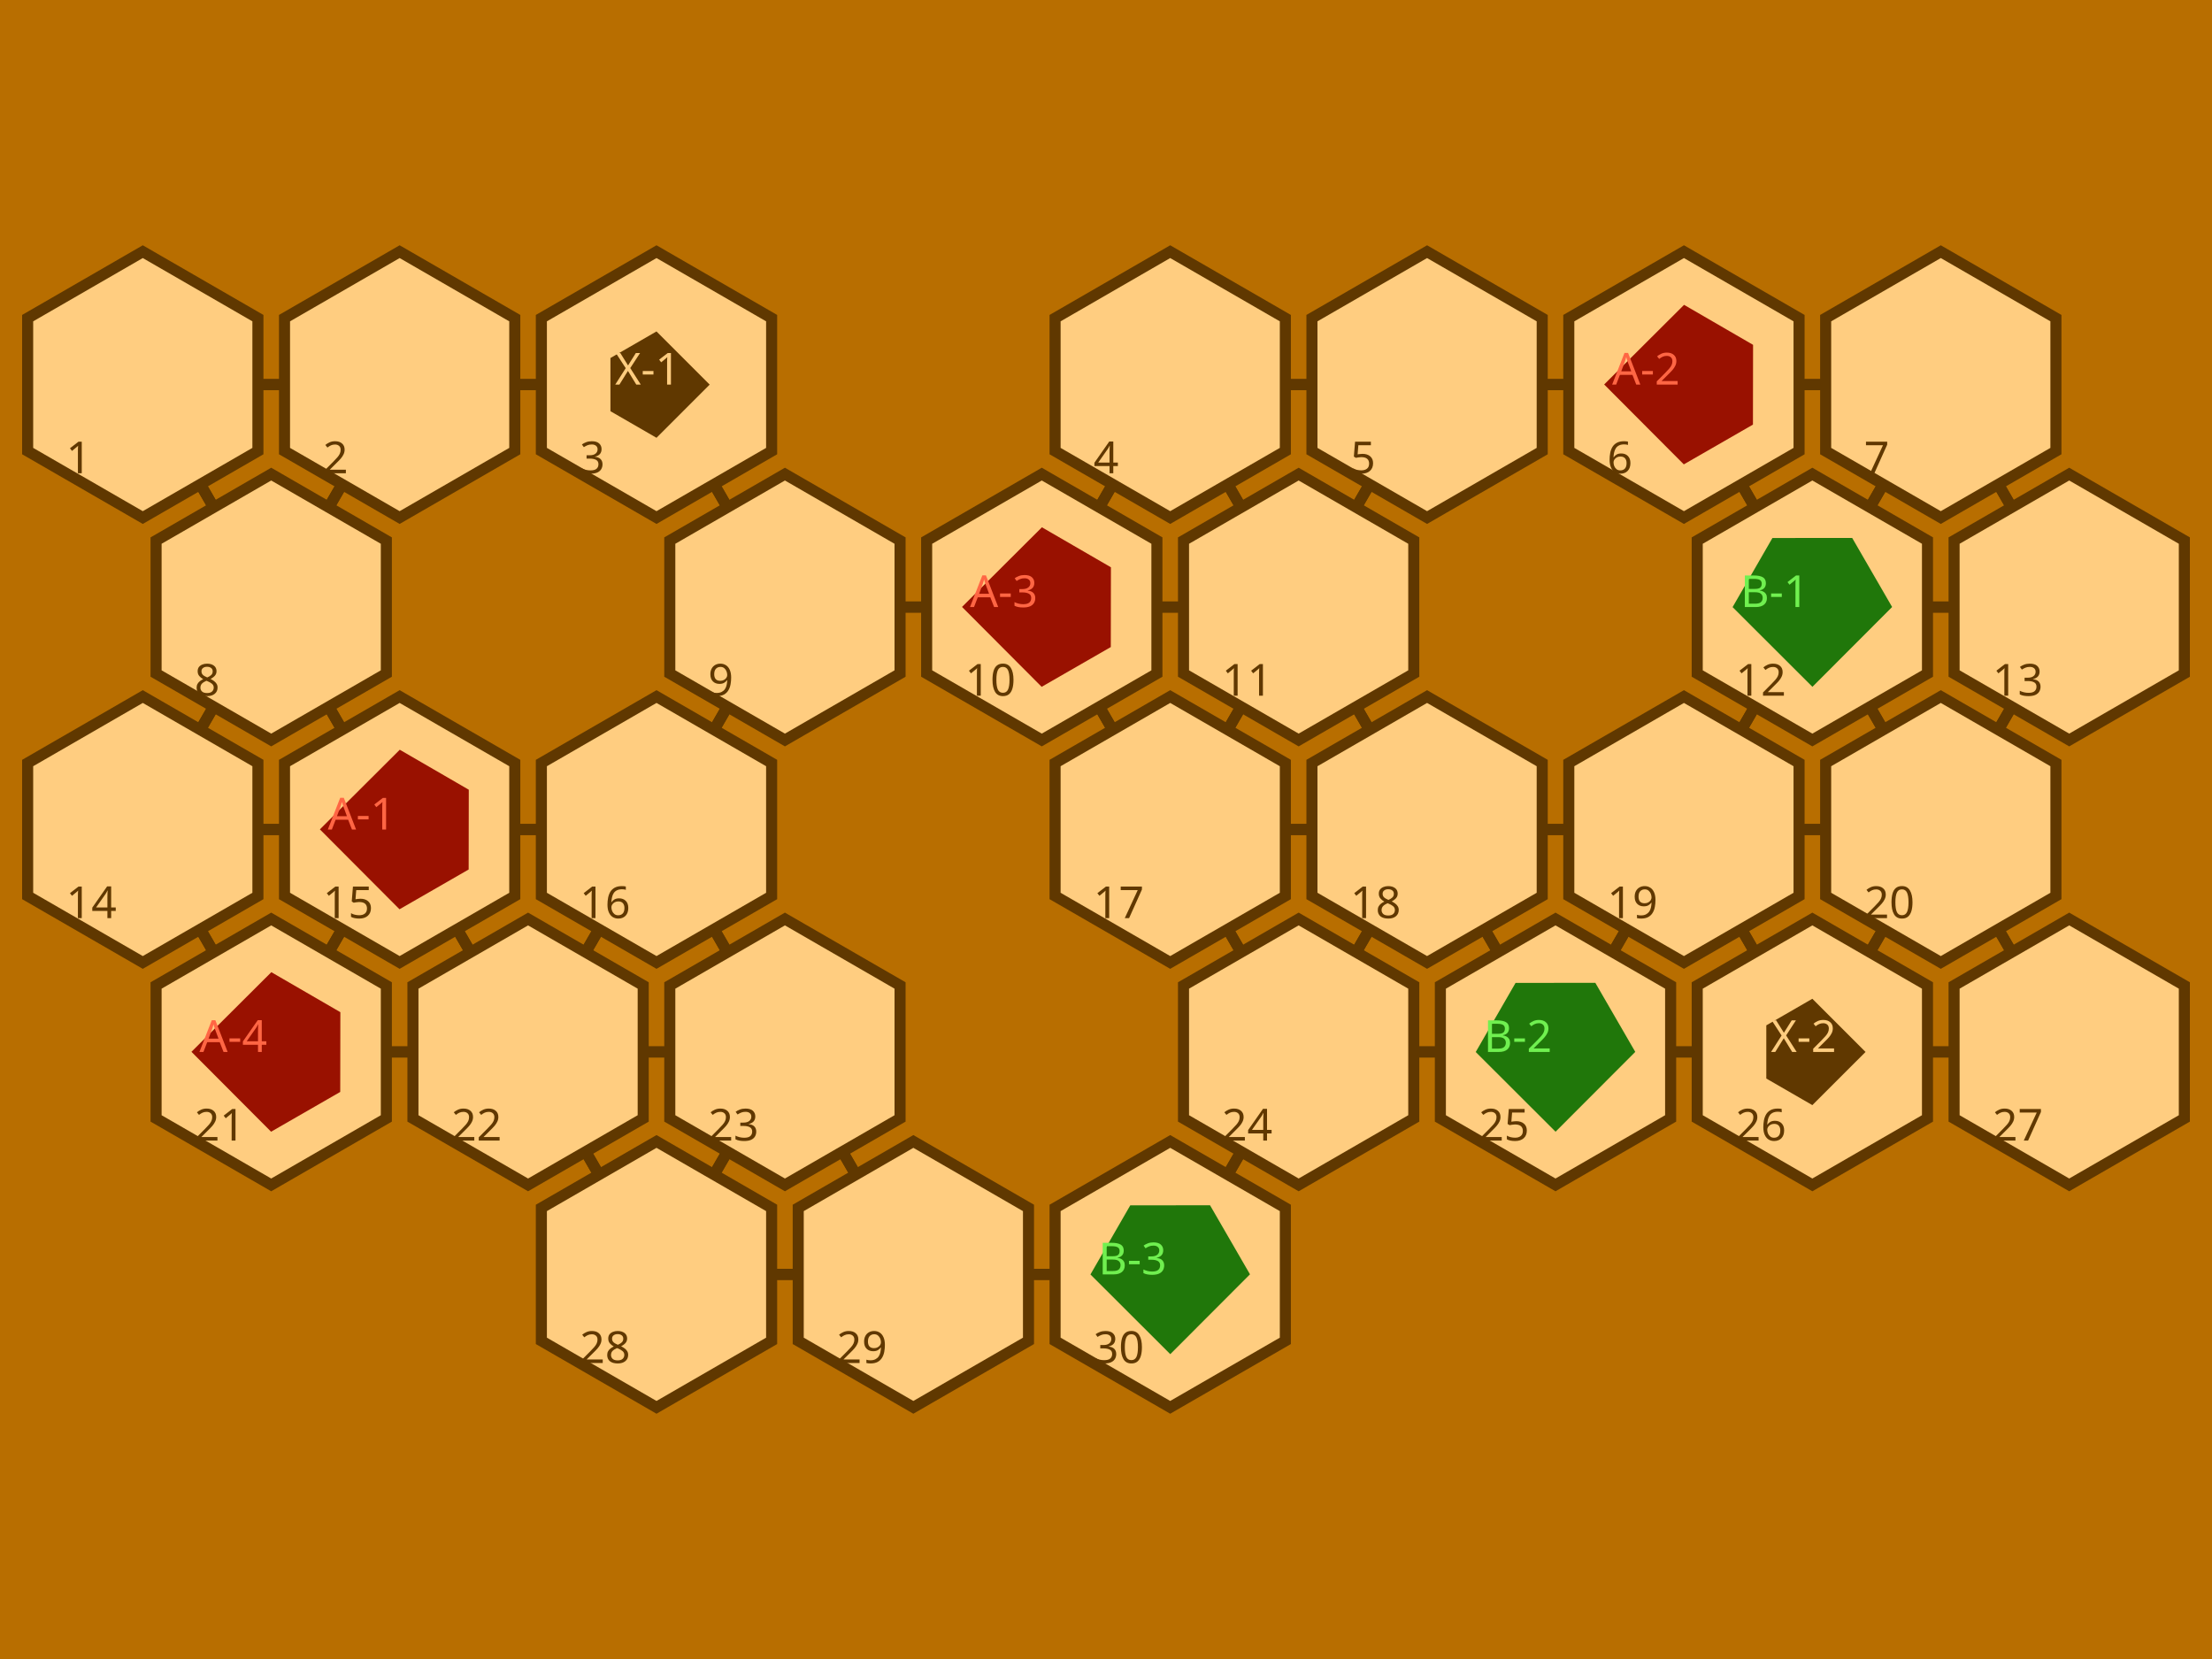
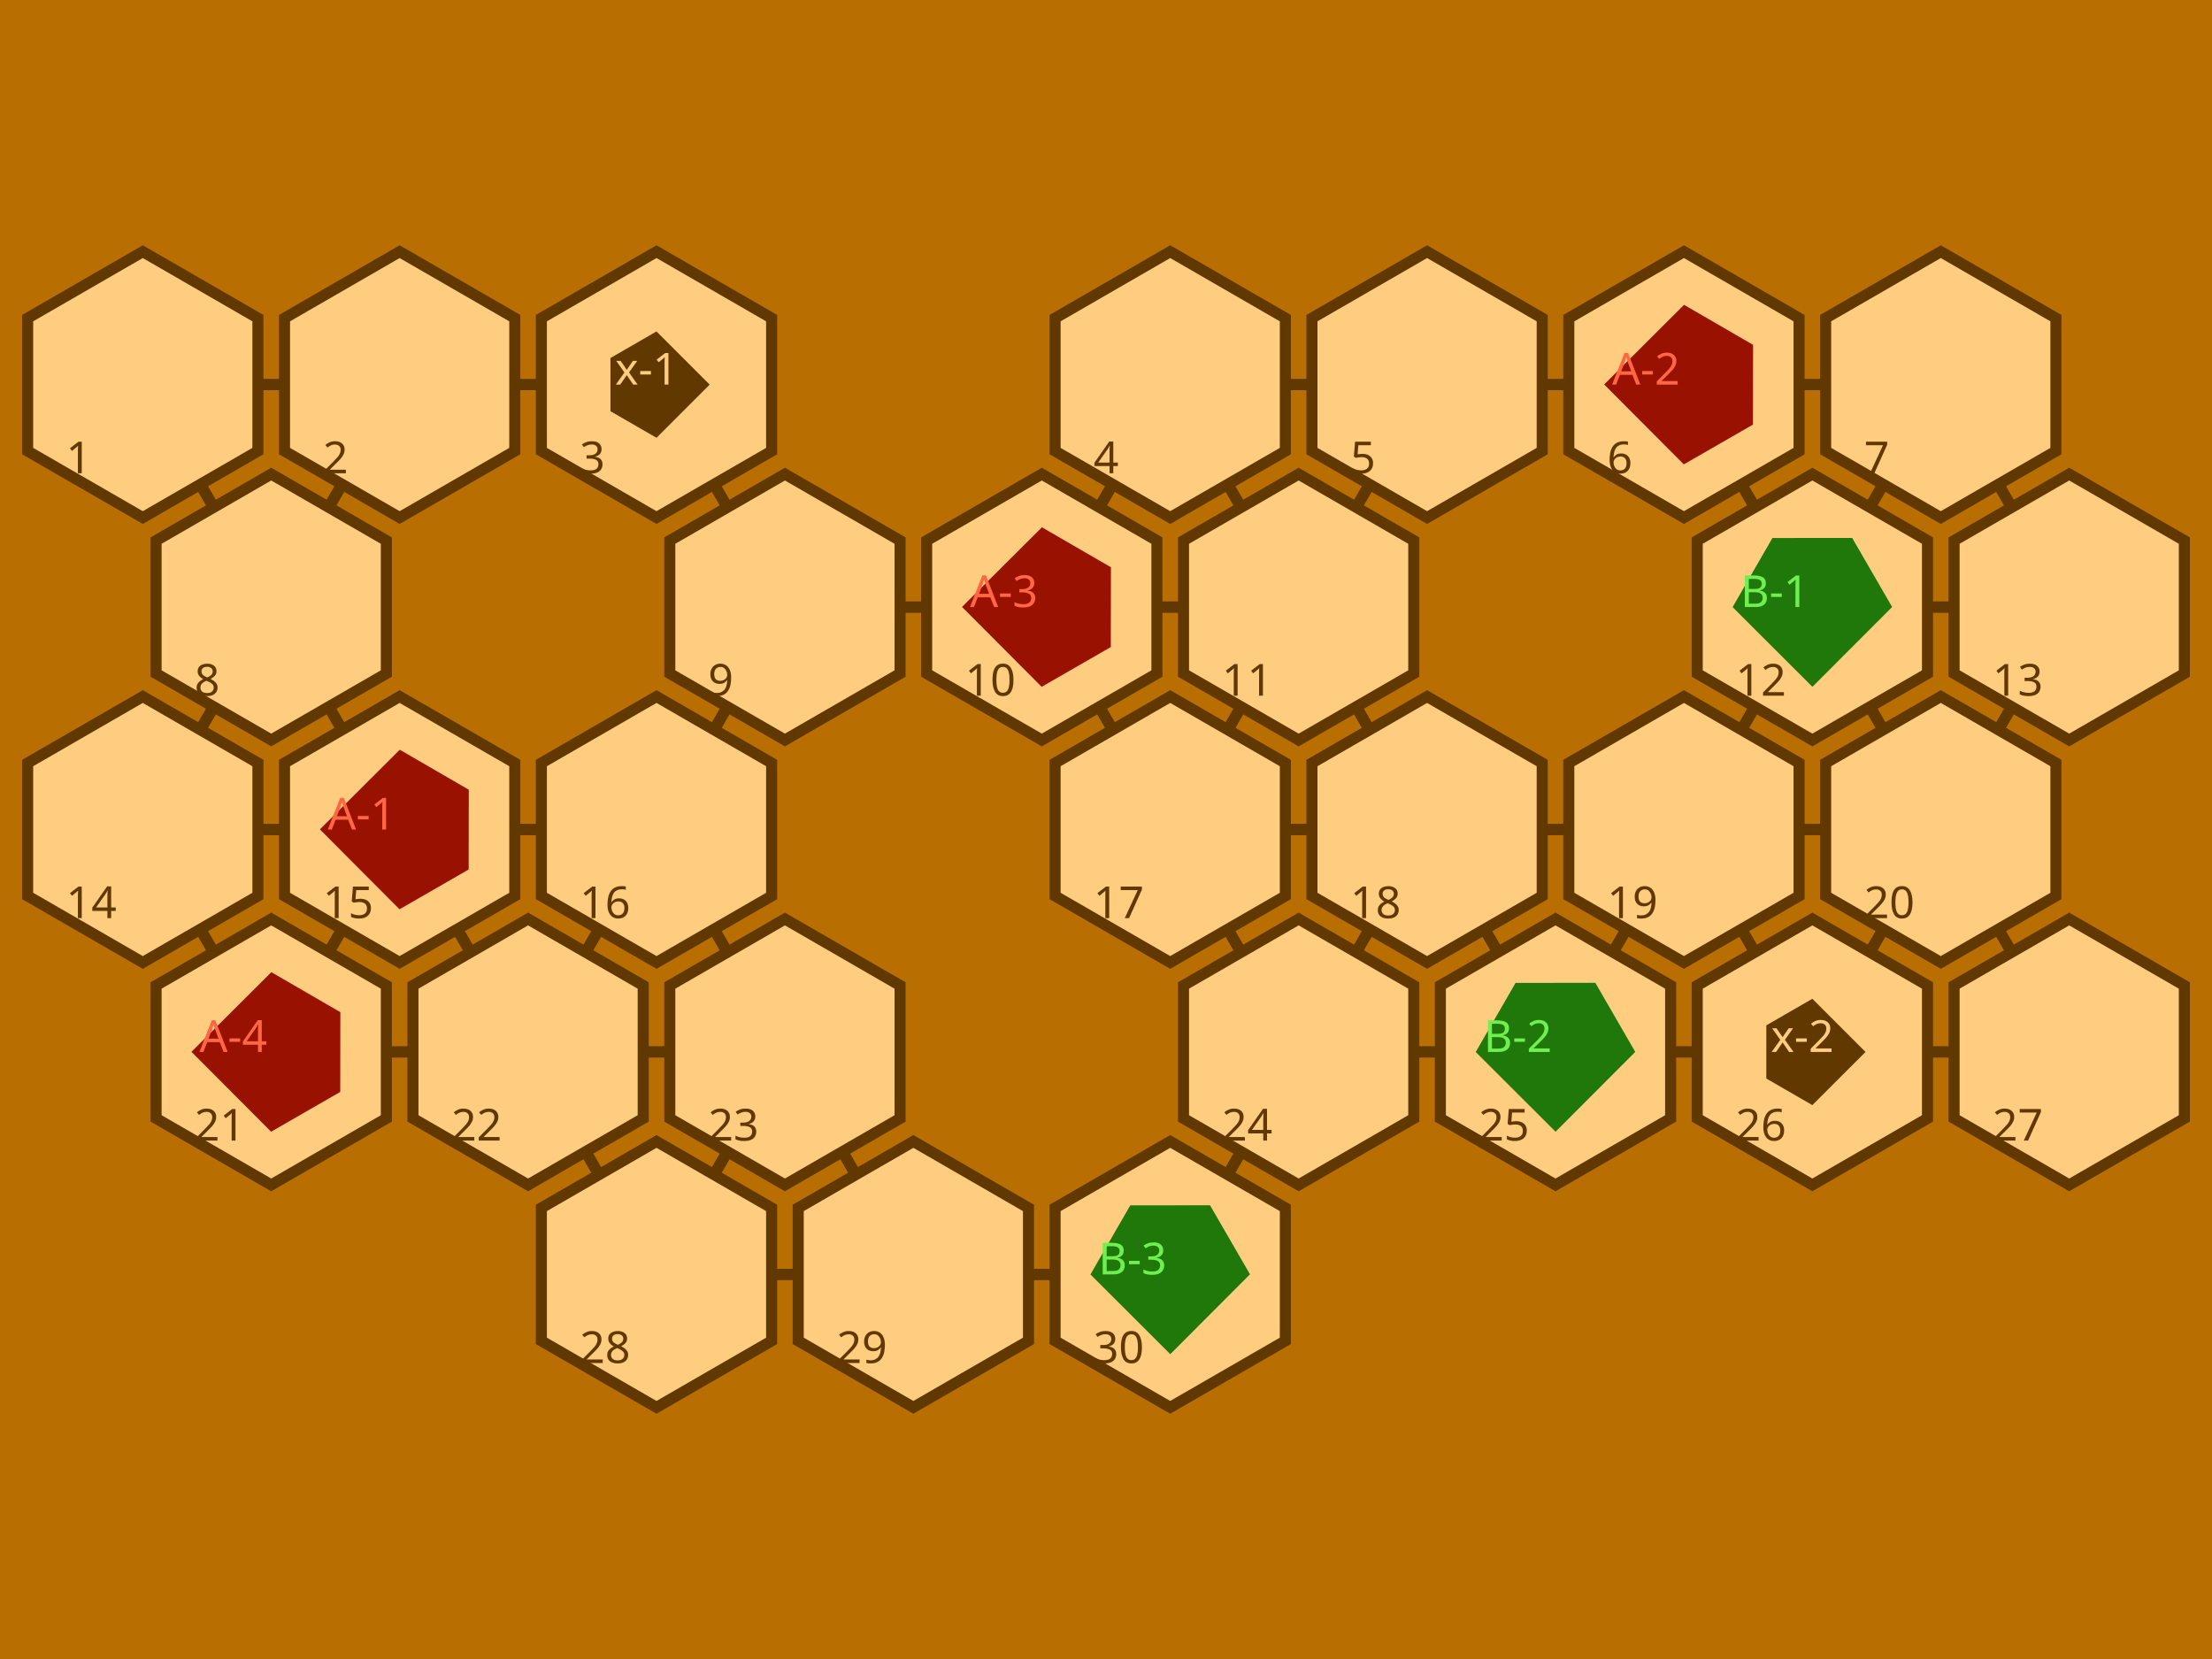
<svg width="800" height="600">
  <polygon points="0,0 0,600 800,600 800,0" fill="#b86e00" />
  <circle r="4" cx="51.64" cy="139.099" fill="#603800" />
  <circle r="4" cx="144.536" cy="139.099" fill="#603800" />
  <circle r="4" cx="237.432" cy="139.099" fill="#603800" />
  <circle r="4" cx="423.224" cy="139.099" fill="#603800" />
  <circle r="4" cx="516.12" cy="139.099" fill="#603800" />
  <circle r="4" cx="609.016" cy="139.099" fill="#603800" />
  <circle r="4" cx="701.912" cy="139.099" fill="#603800" />
  <circle r="4" cx="98.088" cy="219.55" fill="#603800" />
  <circle r="4" cx="283.88" cy="219.55" fill="#603800" />
  <circle r="4" cx="376.776" cy="219.55" fill="#603800" />
  <circle r="4" cx="469.672" cy="219.55" fill="#603800" />
  <circle r="4" cx="655.464" cy="219.55" fill="#603800" />
  <circle r="4" cx="748.36" cy="219.55" fill="#603800" />
  <circle r="4" cx="51.64" cy="300.0" fill="#603800" />
  <circle r="4" cx="144.536" cy="300.0" fill="#603800" />
  <circle r="4" cx="237.432" cy="300.0" fill="#603800" />
  <circle r="4" cx="423.224" cy="300.0" fill="#603800" />
  <circle r="4" cx="516.12" cy="300.0" fill="#603800" />
  <circle r="4" cx="609.016" cy="300.0" fill="#603800" />
  <circle r="4" cx="701.912" cy="300.0" fill="#603800" />
  <circle r="4" cx="98.088" cy="380.45" fill="#603800" />
  <circle r="4" cx="190.984" cy="380.45" fill="#603800" />
  <circle r="4" cx="283.88" cy="380.45" fill="#603800" />
  <circle r="4" cx="469.672" cy="380.45" fill="#603800" />
  <circle r="4" cx="562.568" cy="380.45" fill="#603800" />
  <circle r="4" cx="655.464" cy="380.45" fill="#603800" />
  <circle r="4" cx="748.36" cy="380.45" fill="#603800" />
  <circle r="4" cx="237.432" cy="460.901" fill="#603800" />
  <circle r="4" cx="330.328" cy="460.901" fill="#603800" />
  <circle r="4" cx="423.224" cy="460.901" fill="#603800" />
  <line x1="51.64" y1="139.099" x2="144.536" y2="139.099" style="stroke:#603800;stroke-width:4" />
  <line x1="51.64" y1="139.099" x2="98.088" y2="219.55" style="stroke:#603800;stroke-width:4" />
  <line x1="144.536" y1="139.099" x2="51.64" y2="139.099" style="stroke:#603800;stroke-width:4" />
  <line x1="144.536" y1="139.099" x2="237.432" y2="139.099" style="stroke:#603800;stroke-width:4" />
  <line x1="144.536" y1="139.099" x2="98.088" y2="219.55" style="stroke:#603800;stroke-width:4" />
  <line x1="237.432" y1="139.099" x2="144.536" y2="139.099" style="stroke:#603800;stroke-width:4" />
  <line x1="237.432" y1="139.099" x2="283.88" y2="219.55" style="stroke:#603800;stroke-width:4" />
  <line x1="423.224" y1="139.099" x2="516.12" y2="139.099" style="stroke:#603800;stroke-width:4" />
  <line x1="423.224" y1="139.099" x2="376.776" y2="219.55" style="stroke:#603800;stroke-width:4" />
  <line x1="423.224" y1="139.099" x2="469.672" y2="219.55" style="stroke:#603800;stroke-width:4" />
  <line x1="516.12" y1="139.099" x2="423.224" y2="139.099" style="stroke:#603800;stroke-width:4" />
  <line x1="516.12" y1="139.099" x2="609.016" y2="139.099" style="stroke:#603800;stroke-width:4" />
  <line x1="516.12" y1="139.099" x2="469.672" y2="219.55" style="stroke:#603800;stroke-width:4" />
  <line x1="609.016" y1="139.099" x2="516.12" y2="139.099" style="stroke:#603800;stroke-width:4" />
  <line x1="609.016" y1="139.099" x2="701.912" y2="139.099" style="stroke:#603800;stroke-width:4" />
  <line x1="609.016" y1="139.099" x2="655.464" y2="219.55" style="stroke:#603800;stroke-width:4" />
  <line x1="701.912" y1="139.099" x2="609.016" y2="139.099" style="stroke:#603800;stroke-width:4" />
  <line x1="701.912" y1="139.099" x2="655.464" y2="219.55" style="stroke:#603800;stroke-width:4" />
  <line x1="701.912" y1="139.099" x2="748.36" y2="219.55" style="stroke:#603800;stroke-width:4" />
  <line x1="98.088" y1="219.55" x2="51.64" y2="139.099" style="stroke:#603800;stroke-width:4" />
  <line x1="98.088" y1="219.55" x2="144.536" y2="139.099" style="stroke:#603800;stroke-width:4" />
  <line x1="98.088" y1="219.55" x2="51.64" y2="300.0" style="stroke:#603800;stroke-width:4" />
  <line x1="98.088" y1="219.55" x2="144.536" y2="300.0" style="stroke:#603800;stroke-width:4" />
  <line x1="283.88" y1="219.55" x2="237.432" y2="139.099" style="stroke:#603800;stroke-width:4" />
  <line x1="283.88" y1="219.55" x2="376.776" y2="219.55" style="stroke:#603800;stroke-width:4" />
  <line x1="283.88" y1="219.55" x2="237.432" y2="300.0" style="stroke:#603800;stroke-width:4" />
  <line x1="376.776" y1="219.55" x2="423.224" y2="139.099" style="stroke:#603800;stroke-width:4" />
  <line x1="376.776" y1="219.55" x2="283.88" y2="219.55" style="stroke:#603800;stroke-width:4" />
  <line x1="376.776" y1="219.55" x2="469.672" y2="219.55" style="stroke:#603800;stroke-width:4" />
  <line x1="376.776" y1="219.55" x2="423.224" y2="300.0" style="stroke:#603800;stroke-width:4" />
  <line x1="469.672" y1="219.55" x2="423.224" y2="139.099" style="stroke:#603800;stroke-width:4" />
  <line x1="469.672" y1="219.55" x2="516.12" y2="139.099" style="stroke:#603800;stroke-width:4" />
  <line x1="469.672" y1="219.55" x2="376.776" y2="219.55" style="stroke:#603800;stroke-width:4" />
  <line x1="469.672" y1="219.55" x2="423.224" y2="300.0" style="stroke:#603800;stroke-width:4" />
  <line x1="469.672" y1="219.55" x2="516.12" y2="300.0" style="stroke:#603800;stroke-width:4" />
  <line x1="655.464" y1="219.55" x2="609.016" y2="139.099" style="stroke:#603800;stroke-width:4" />
  <line x1="655.464" y1="219.55" x2="701.912" y2="139.099" style="stroke:#603800;stroke-width:4" />
  <line x1="655.464" y1="219.55" x2="748.36" y2="219.55" style="stroke:#603800;stroke-width:4" />
  <line x1="655.464" y1="219.55" x2="609.016" y2="300.0" style="stroke:#603800;stroke-width:4" />
  <line x1="655.464" y1="219.55" x2="701.912" y2="300.0" style="stroke:#603800;stroke-width:4" />
  <line x1="748.36" y1="219.55" x2="701.912" y2="139.099" style="stroke:#603800;stroke-width:4" />
  <line x1="748.36" y1="219.55" x2="655.464" y2="219.55" style="stroke:#603800;stroke-width:4" />
  <line x1="748.36" y1="219.55" x2="701.912" y2="300.0" style="stroke:#603800;stroke-width:4" />
  <line x1="51.64" y1="300.0" x2="98.088" y2="219.55" style="stroke:#603800;stroke-width:4" />
  <line x1="51.64" y1="300.0" x2="144.536" y2="300.0" style="stroke:#603800;stroke-width:4" />
  <line x1="51.64" y1="300.0" x2="98.088" y2="380.45" style="stroke:#603800;stroke-width:4" />
  <line x1="144.536" y1="300.0" x2="98.088" y2="219.55" style="stroke:#603800;stroke-width:4" />
  <line x1="144.536" y1="300.0" x2="51.64" y2="300.0" style="stroke:#603800;stroke-width:4" />
  <line x1="144.536" y1="300.0" x2="237.432" y2="300.0" style="stroke:#603800;stroke-width:4" />
  <line x1="144.536" y1="300.0" x2="98.088" y2="380.45" style="stroke:#603800;stroke-width:4" />
  <line x1="144.536" y1="300.0" x2="190.984" y2="380.45" style="stroke:#603800;stroke-width:4" />
  <line x1="237.432" y1="300.0" x2="283.88" y2="219.55" style="stroke:#603800;stroke-width:4" />
  <line x1="237.432" y1="300.0" x2="144.536" y2="300.0" style="stroke:#603800;stroke-width:4" />
  <line x1="237.432" y1="300.0" x2="190.984" y2="380.45" style="stroke:#603800;stroke-width:4" />
  <line x1="237.432" y1="300.0" x2="283.88" y2="380.45" style="stroke:#603800;stroke-width:4" />
  <line x1="423.224" y1="300.0" x2="376.776" y2="219.55" style="stroke:#603800;stroke-width:4" />
  <line x1="423.224" y1="300.0" x2="469.672" y2="219.55" style="stroke:#603800;stroke-width:4" />
  <line x1="423.224" y1="300.0" x2="516.12" y2="300.0" style="stroke:#603800;stroke-width:4" />
  <line x1="423.224" y1="300.0" x2="469.672" y2="380.45" style="stroke:#603800;stroke-width:4" />
  <line x1="516.12" y1="300.0" x2="469.672" y2="219.55" style="stroke:#603800;stroke-width:4" />
  <line x1="516.12" y1="300.0" x2="423.224" y2="300.0" style="stroke:#603800;stroke-width:4" />
  <line x1="516.12" y1="300.0" x2="609.016" y2="300.0" style="stroke:#603800;stroke-width:4" />
  <line x1="516.12" y1="300.0" x2="469.672" y2="380.45" style="stroke:#603800;stroke-width:4" />
  <line x1="516.12" y1="300.0" x2="562.568" y2="380.45" style="stroke:#603800;stroke-width:4" />
  <line x1="609.016" y1="300.0" x2="655.464" y2="219.55" style="stroke:#603800;stroke-width:4" />
  <line x1="609.016" y1="300.0" x2="516.12" y2="300.0" style="stroke:#603800;stroke-width:4" />
  <line x1="609.016" y1="300.0" x2="701.912" y2="300.0" style="stroke:#603800;stroke-width:4" />
  <line x1="609.016" y1="300.0" x2="562.568" y2="380.45" style="stroke:#603800;stroke-width:4" />
  <line x1="609.016" y1="300.0" x2="655.464" y2="380.45" style="stroke:#603800;stroke-width:4" />
  <line x1="701.912" y1="300.0" x2="655.464" y2="219.55" style="stroke:#603800;stroke-width:4" />
  <line x1="701.912" y1="300.0" x2="748.36" y2="219.55" style="stroke:#603800;stroke-width:4" />
  <line x1="701.912" y1="300.0" x2="609.016" y2="300.0" style="stroke:#603800;stroke-width:4" />
  <line x1="701.912" y1="300.0" x2="655.464" y2="380.45" style="stroke:#603800;stroke-width:4" />
  <line x1="701.912" y1="300.0" x2="748.36" y2="380.45" style="stroke:#603800;stroke-width:4" />
  <line x1="98.088" y1="380.45" x2="51.64" y2="300.0" style="stroke:#603800;stroke-width:4" />
  <line x1="98.088" y1="380.45" x2="144.536" y2="300.0" style="stroke:#603800;stroke-width:4" />
  <line x1="98.088" y1="380.45" x2="190.984" y2="380.45" style="stroke:#603800;stroke-width:4" />
  <line x1="190.984" y1="380.45" x2="144.536" y2="300.0" style="stroke:#603800;stroke-width:4" />
  <line x1="190.984" y1="380.45" x2="237.432" y2="300.0" style="stroke:#603800;stroke-width:4" />
  <line x1="190.984" y1="380.45" x2="98.088" y2="380.45" style="stroke:#603800;stroke-width:4" />
  <line x1="190.984" y1="380.45" x2="283.88" y2="380.45" style="stroke:#603800;stroke-width:4" />
  <line x1="190.984" y1="380.45" x2="237.432" y2="460.901" style="stroke:#603800;stroke-width:4" />
  <line x1="283.88" y1="380.45" x2="237.432" y2="300.0" style="stroke:#603800;stroke-width:4" />
  <line x1="283.88" y1="380.45" x2="190.984" y2="380.45" style="stroke:#603800;stroke-width:4" />
  <line x1="283.88" y1="380.45" x2="237.432" y2="460.901" style="stroke:#603800;stroke-width:4" />
  <line x1="283.88" y1="380.45" x2="330.328" y2="460.901" style="stroke:#603800;stroke-width:4" />
  <line x1="469.672" y1="380.45" x2="423.224" y2="300.0" style="stroke:#603800;stroke-width:4" />
  <line x1="469.672" y1="380.45" x2="516.12" y2="300.0" style="stroke:#603800;stroke-width:4" />
  <line x1="469.672" y1="380.45" x2="562.568" y2="380.45" style="stroke:#603800;stroke-width:4" />
  <line x1="469.672" y1="380.45" x2="423.224" y2="460.901" style="stroke:#603800;stroke-width:4" />
  <line x1="562.568" y1="380.45" x2="516.12" y2="300.0" style="stroke:#603800;stroke-width:4" />
  <line x1="562.568" y1="380.45" x2="609.016" y2="300.0" style="stroke:#603800;stroke-width:4" />
  <line x1="562.568" y1="380.45" x2="469.672" y2="380.45" style="stroke:#603800;stroke-width:4" />
  <line x1="562.568" y1="380.45" x2="655.464" y2="380.45" style="stroke:#603800;stroke-width:4" />
  <line x1="655.464" y1="380.45" x2="609.016" y2="300.0" style="stroke:#603800;stroke-width:4" />
  <line x1="655.464" y1="380.45" x2="701.912" y2="300.0" style="stroke:#603800;stroke-width:4" />
  <line x1="655.464" y1="380.45" x2="562.568" y2="380.45" style="stroke:#603800;stroke-width:4" />
  <line x1="655.464" y1="380.45" x2="748.36" y2="380.45" style="stroke:#603800;stroke-width:4" />
  <line x1="748.36" y1="380.45" x2="701.912" y2="300.0" style="stroke:#603800;stroke-width:4" />
  <line x1="748.36" y1="380.45" x2="655.464" y2="380.45" style="stroke:#603800;stroke-width:4" />
  <line x1="237.432" y1="460.901" x2="190.984" y2="380.45" style="stroke:#603800;stroke-width:4" />
  <line x1="237.432" y1="460.901" x2="283.88" y2="380.45" style="stroke:#603800;stroke-width:4" />
  <line x1="237.432" y1="460.901" x2="330.328" y2="460.901" style="stroke:#603800;stroke-width:4" />
  <line x1="330.328" y1="460.901" x2="283.88" y2="380.45" style="stroke:#603800;stroke-width:4" />
  <line x1="330.328" y1="460.901" x2="237.432" y2="460.901" style="stroke:#603800;stroke-width:4" />
  <line x1="330.328" y1="460.901" x2="423.224" y2="460.901" style="stroke:#603800;stroke-width:4" />
  <line x1="423.224" y1="460.901" x2="469.672" y2="380.45" style="stroke:#603800;stroke-width:4" />
  <line x1="423.224" y1="460.901" x2="330.328" y2="460.901" style="stroke:#603800;stroke-width:4" />
  <polygon points="10.0,163.14 10.0,115.059 51.64,91.018 93.28,115.059 93.28,163.14 51.64,187.181" style="fill:#ffcd80;stroke:#603800;stroke-width:4" />
  <polygon points="102.896,163.14 102.896,115.059 144.536,91.018 186.176,115.059 186.176,163.14 144.536,187.181" style="fill:#ffcd80;stroke:#603800;stroke-width:4" />
  <polygon points="195.792,163.14 195.792,115.059 237.432,91.018 279.072,115.059 279.072,163.14 237.432,187.181" style="fill:#ffcd80;stroke:#603800;stroke-width:4" />
  <polygon points="381.584,163.14 381.584,115.059 423.224,91.018 464.864,115.059 464.864,163.14 423.224,187.181" style="fill:#ffcd80;stroke:#603800;stroke-width:4" />
  <polygon points="474.48,163.14 474.48,115.059 516.12,91.018 557.76,115.059 557.76,163.14 516.12,187.181" style="fill:#ffcd80;stroke:#603800;stroke-width:4" />
  <polygon points="567.376,163.14 567.376,115.059 609.016,91.018 650.656,115.059 650.656,163.14 609.016,187.181" style="fill:#ffcd80;stroke:#603800;stroke-width:4" />
  <polygon points="660.272,163.14 660.272,115.059 701.912,91.018 743.552,115.059 743.552,163.14 701.912,187.181" style="fill:#ffcd80;stroke:#603800;stroke-width:4" />
  <polygon points="56.448,243.59 56.448,195.509 98.088,171.468 139.728,195.509 139.728,243.59 98.088,267.631" style="fill:#ffcd80;stroke:#603800;stroke-width:4" />
  <polygon points="242.24,243.59 242.24,195.509 283.88,171.468 325.52,195.509 325.52,243.59 283.88,267.631" style="fill:#ffcd80;stroke:#603800;stroke-width:4" />
  <polygon points="335.136,243.59 335.136,195.509 376.776,171.468 418.416,195.509 418.416,243.59 376.776,267.631" style="fill:#ffcd80;stroke:#603800;stroke-width:4" />
  <polygon points="428.032,243.59 428.032,195.509 469.672,171.468 511.312,195.509 511.312,243.59 469.672,267.631" style="fill:#ffcd80;stroke:#603800;stroke-width:4" />
  <polygon points="613.824,243.59 613.824,195.509 655.464,171.468 697.104,195.509 697.104,243.59 655.464,267.631" style="fill:#ffcd80;stroke:#603800;stroke-width:4" />
  <polygon points="706.72,243.59 706.72,195.509 748.36,171.468 790.0,195.509 790.0,243.59 748.36,267.631" style="fill:#ffcd80;stroke:#603800;stroke-width:4" />
  <polygon points="10.0,324.041 10.0,275.959 51.64,251.918 93.28,275.959 93.28,324.041 51.64,348.082" style="fill:#ffcd80;stroke:#603800;stroke-width:4" />
  <polygon points="102.896,324.041 102.896,275.959 144.536,251.918 186.176,275.959 186.176,324.041 144.536,348.082" style="fill:#ffcd80;stroke:#603800;stroke-width:4" />
  <polygon points="195.792,324.041 195.792,275.959 237.432,251.918 279.072,275.959 279.072,324.041 237.432,348.082" style="fill:#ffcd80;stroke:#603800;stroke-width:4" />
  <polygon points="381.584,324.041 381.584,275.959 423.224,251.918 464.864,275.959 464.864,324.041 423.224,348.082" style="fill:#ffcd80;stroke:#603800;stroke-width:4" />
  <polygon points="474.48,324.041 474.48,275.959 516.12,251.918 557.76,275.959 557.76,324.041 516.12,348.082" style="fill:#ffcd80;stroke:#603800;stroke-width:4" />
  <polygon points="567.376,324.041 567.376,275.959 609.016,251.918 650.656,275.959 650.656,324.041 609.016,348.082" style="fill:#ffcd80;stroke:#603800;stroke-width:4" />
  <polygon points="660.272,324.041 660.272,275.959 701.912,251.918 743.552,275.959 743.552,324.041 701.912,348.082" style="fill:#ffcd80;stroke:#603800;stroke-width:4" />
  <polygon points="56.448,404.491 56.448,356.41 98.088,332.369 139.728,356.41 139.728,404.491 98.088,428.532" style="fill:#ffcd80;stroke:#603800;stroke-width:4" />
  <polygon points="149.344,404.491 149.344,356.41 190.984,332.369 232.624,356.41 232.624,404.491 190.984,428.532" style="fill:#ffcd80;stroke:#603800;stroke-width:4" />
  <polygon points="242.24,404.491 242.24,356.41 283.88,332.369 325.52,356.41 325.52,404.491 283.88,428.532" style="fill:#ffcd80;stroke:#603800;stroke-width:4" />
  <polygon points="428.032,404.491 428.032,356.41 469.672,332.369 511.312,356.41 511.312,404.491 469.672,428.532" style="fill:#ffcd80;stroke:#603800;stroke-width:4" />
  <polygon points="520.928,404.491 520.928,356.41 562.568,332.369 604.208,356.41 604.208,404.491 562.568,428.532" style="fill:#ffcd80;stroke:#603800;stroke-width:4" />
  <polygon points="613.824,404.491 613.824,356.41 655.464,332.369 697.104,356.41 697.104,404.491 655.464,428.532" style="fill:#ffcd80;stroke:#603800;stroke-width:4" />
  <polygon points="706.72,404.491 706.72,356.41 748.36,332.369 790.0,356.41 790.0,404.491 748.36,428.532" style="fill:#ffcd80;stroke:#603800;stroke-width:4" />
  <polygon points="195.792,484.941 195.792,436.86 237.432,412.819 279.072,436.86 279.072,484.941 237.432,508.982" style="fill:#ffcd80;stroke:#603800;stroke-width:4" />
  <polygon points="288.688,484.941 288.688,436.86 330.328,412.819 371.968,436.86 371.968,484.941 330.328,508.982" style="fill:#ffcd80;stroke:#603800;stroke-width:4" />
  <polygon points="381.584,484.941 381.584,436.86 423.224,412.819 464.864,436.86 464.864,484.941 423.224,508.982" style="fill:#ffcd80;stroke:#603800;stroke-width:4" />
  <text x="23.88" y="171.154" fill="#603800" font-family="Verdana" font-size="16">1</text>" /&gt;
<text x="116.776" y="171.154" fill="#603800" font-family="Verdana" font-size="16">2</text>" /&gt;
<text x="209.672" y="171.154" fill="#603800" font-family="Verdana" font-size="16">3</text>" /&gt;
<text x="395.464" y="171.154" fill="#603800" font-family="Verdana" font-size="16">4</text>" /&gt;
<text x="488.36" y="171.154" fill="#603800" font-family="Verdana" font-size="16">5</text>" /&gt;
<text x="581.256" y="171.154" fill="#603800" font-family="Verdana" font-size="16">6</text>" /&gt;
<text x="674.152" y="171.154" fill="#603800" font-family="Verdana" font-size="16">7</text>" /&gt;
<text x="70.328" y="251.604" fill="#603800" font-family="Verdana" font-size="16">8</text>" /&gt;
<text x="256.12" y="251.604" fill="#603800" font-family="Verdana" font-size="16">9</text>" /&gt;
<text x="349.016" y="251.604" fill="#603800" font-family="Verdana" font-size="16">10</text>" /&gt;
<text x="441.912" y="251.604" fill="#603800" font-family="Verdana" font-size="16">11</text>" /&gt;
<text x="627.704" y="251.604" fill="#603800" font-family="Verdana" font-size="16">12</text>" /&gt;
<text x="720.6" y="251.604" fill="#603800" font-family="Verdana" font-size="16">13</text>" /&gt;
<text x="23.88" y="332.054" fill="#603800" font-family="Verdana" font-size="16">14</text>" /&gt;
<text x="116.776" y="332.054" fill="#603800" font-family="Verdana" font-size="16">15</text>" /&gt;
<text x="209.672" y="332.054" fill="#603800" font-family="Verdana" font-size="16">16</text>" /&gt;
<text x="395.464" y="332.054" fill="#603800" font-family="Verdana" font-size="16">17</text>" /&gt;
<text x="488.36" y="332.054" fill="#603800" font-family="Verdana" font-size="16">18</text>" /&gt;
<text x="581.256" y="332.054" fill="#603800" font-family="Verdana" font-size="16">19</text>" /&gt;
<text x="674.152" y="332.054" fill="#603800" font-family="Verdana" font-size="16">20</text>" /&gt;
<text x="70.328" y="412.505" fill="#603800" font-family="Verdana" font-size="16">21</text>" /&gt;
<text x="163.224" y="412.505" fill="#603800" font-family="Verdana" font-size="16">22</text>" /&gt;
<text x="256.12" y="412.505" fill="#603800" font-family="Verdana" font-size="16">23</text>" /&gt;
<text x="441.912" y="412.505" fill="#603800" font-family="Verdana" font-size="16">24</text>" /&gt;
<text x="534.808" y="412.505" fill="#603800" font-family="Verdana" font-size="16">25</text>" /&gt;
<text x="627.704" y="412.505" fill="#603800" font-family="Verdana" font-size="16">26</text>" /&gt;
<text x="720.6" y="412.505" fill="#603800" font-family="Verdana" font-size="16">27</text>" /&gt;
<text x="209.672" y="492.955" fill="#603800" font-family="Verdana" font-size="16">28</text>" /&gt;
<text x="302.568" y="492.955" fill="#603800" font-family="Verdana" font-size="16">29</text>" /&gt;
<text x="395.464" y="492.955" fill="#603800" font-family="Verdana" font-size="16">30</text>" /&gt;
<polygon points="220.776,148.716 220.776,129.483 237.432,119.867 256.665,139.099 237.432,158.332" fill="#603800" />
-   <text x="222.442" y="139.099" fill="#ffcd80" font-family="Verdana" font-size="16">X-1</text>" /&gt;
+   <text x="222.442" y="139.099" fill="#ffcd80" font-family="Verdana" font-size="16">x-1</text>" /&gt;
<polygon points="634.023,124.715 633.977,153.564 608.97,167.948 580.167,139.053 609.062,110.25" fill="#991100" />
  <text x="583.052" y="139.099" fill="#ff6644" font-family="Verdana" font-size="16">A-2</text>" /&gt;
<polygon points="401.783,205.165 401.737,234.014 376.73,248.399 347.927,219.504 376.822,190.701" fill="#991100" />
  <text x="350.812" y="219.55" fill="#ff6644" font-family="Verdana" font-size="16">A-3</text>" /&gt;
<polygon points="641.02,194.577 669.869,194.554 684.313,219.527 655.487,248.399 626.615,219.573" fill="#20770a" />
  <text x="629.5" y="219.55" fill="#70f050" font-family="Verdana" font-size="16">B-1</text>" /&gt;
<polygon points="169.543,285.615 169.497,314.464 144.49,328.849 115.687,299.954 144.582,271.151" fill="#991100" />
  <text x="118.572" y="300.0" fill="#ff6644" font-family="Verdana" font-size="16">A-1</text>" /&gt;
<polygon points="123.095,366.066 123.049,394.915 98.042,409.299 69.239,380.404 98.134,351.601" fill="#991100" />
  <text x="72.124" y="380.45" fill="#ff6644" font-family="Verdana" font-size="16">A-4</text>" /&gt;
<polygon points="548.124,355.478 576.973,355.455 591.417,380.427 562.591,409.299 533.719,380.473" fill="#20770a" />
  <text x="536.604" y="380.45" fill="#70f050" font-family="Verdana" font-size="16">B-2</text>" /&gt;
<polygon points="638.808,390.067 638.808,370.834 655.464,361.218 674.697,380.45 655.464,399.683" fill="#603800" />
-   <text x="640.474" y="380.45" fill="#ffcd80" font-family="Verdana" font-size="16">X-2</text>" /&gt;
+   <text x="640.474" y="380.45" fill="#ffcd80" font-family="Verdana" font-size="16">x-2</text>" /&gt;
<polygon points="408.78,435.928 437.629,435.905 452.073,460.878 423.247,489.75 394.375,460.924" fill="#20770a" />
  <text x="397.26" y="460.901" fill="#70f050" font-family="Verdana" font-size="16">B-3</text>" /&gt;
</svg>
